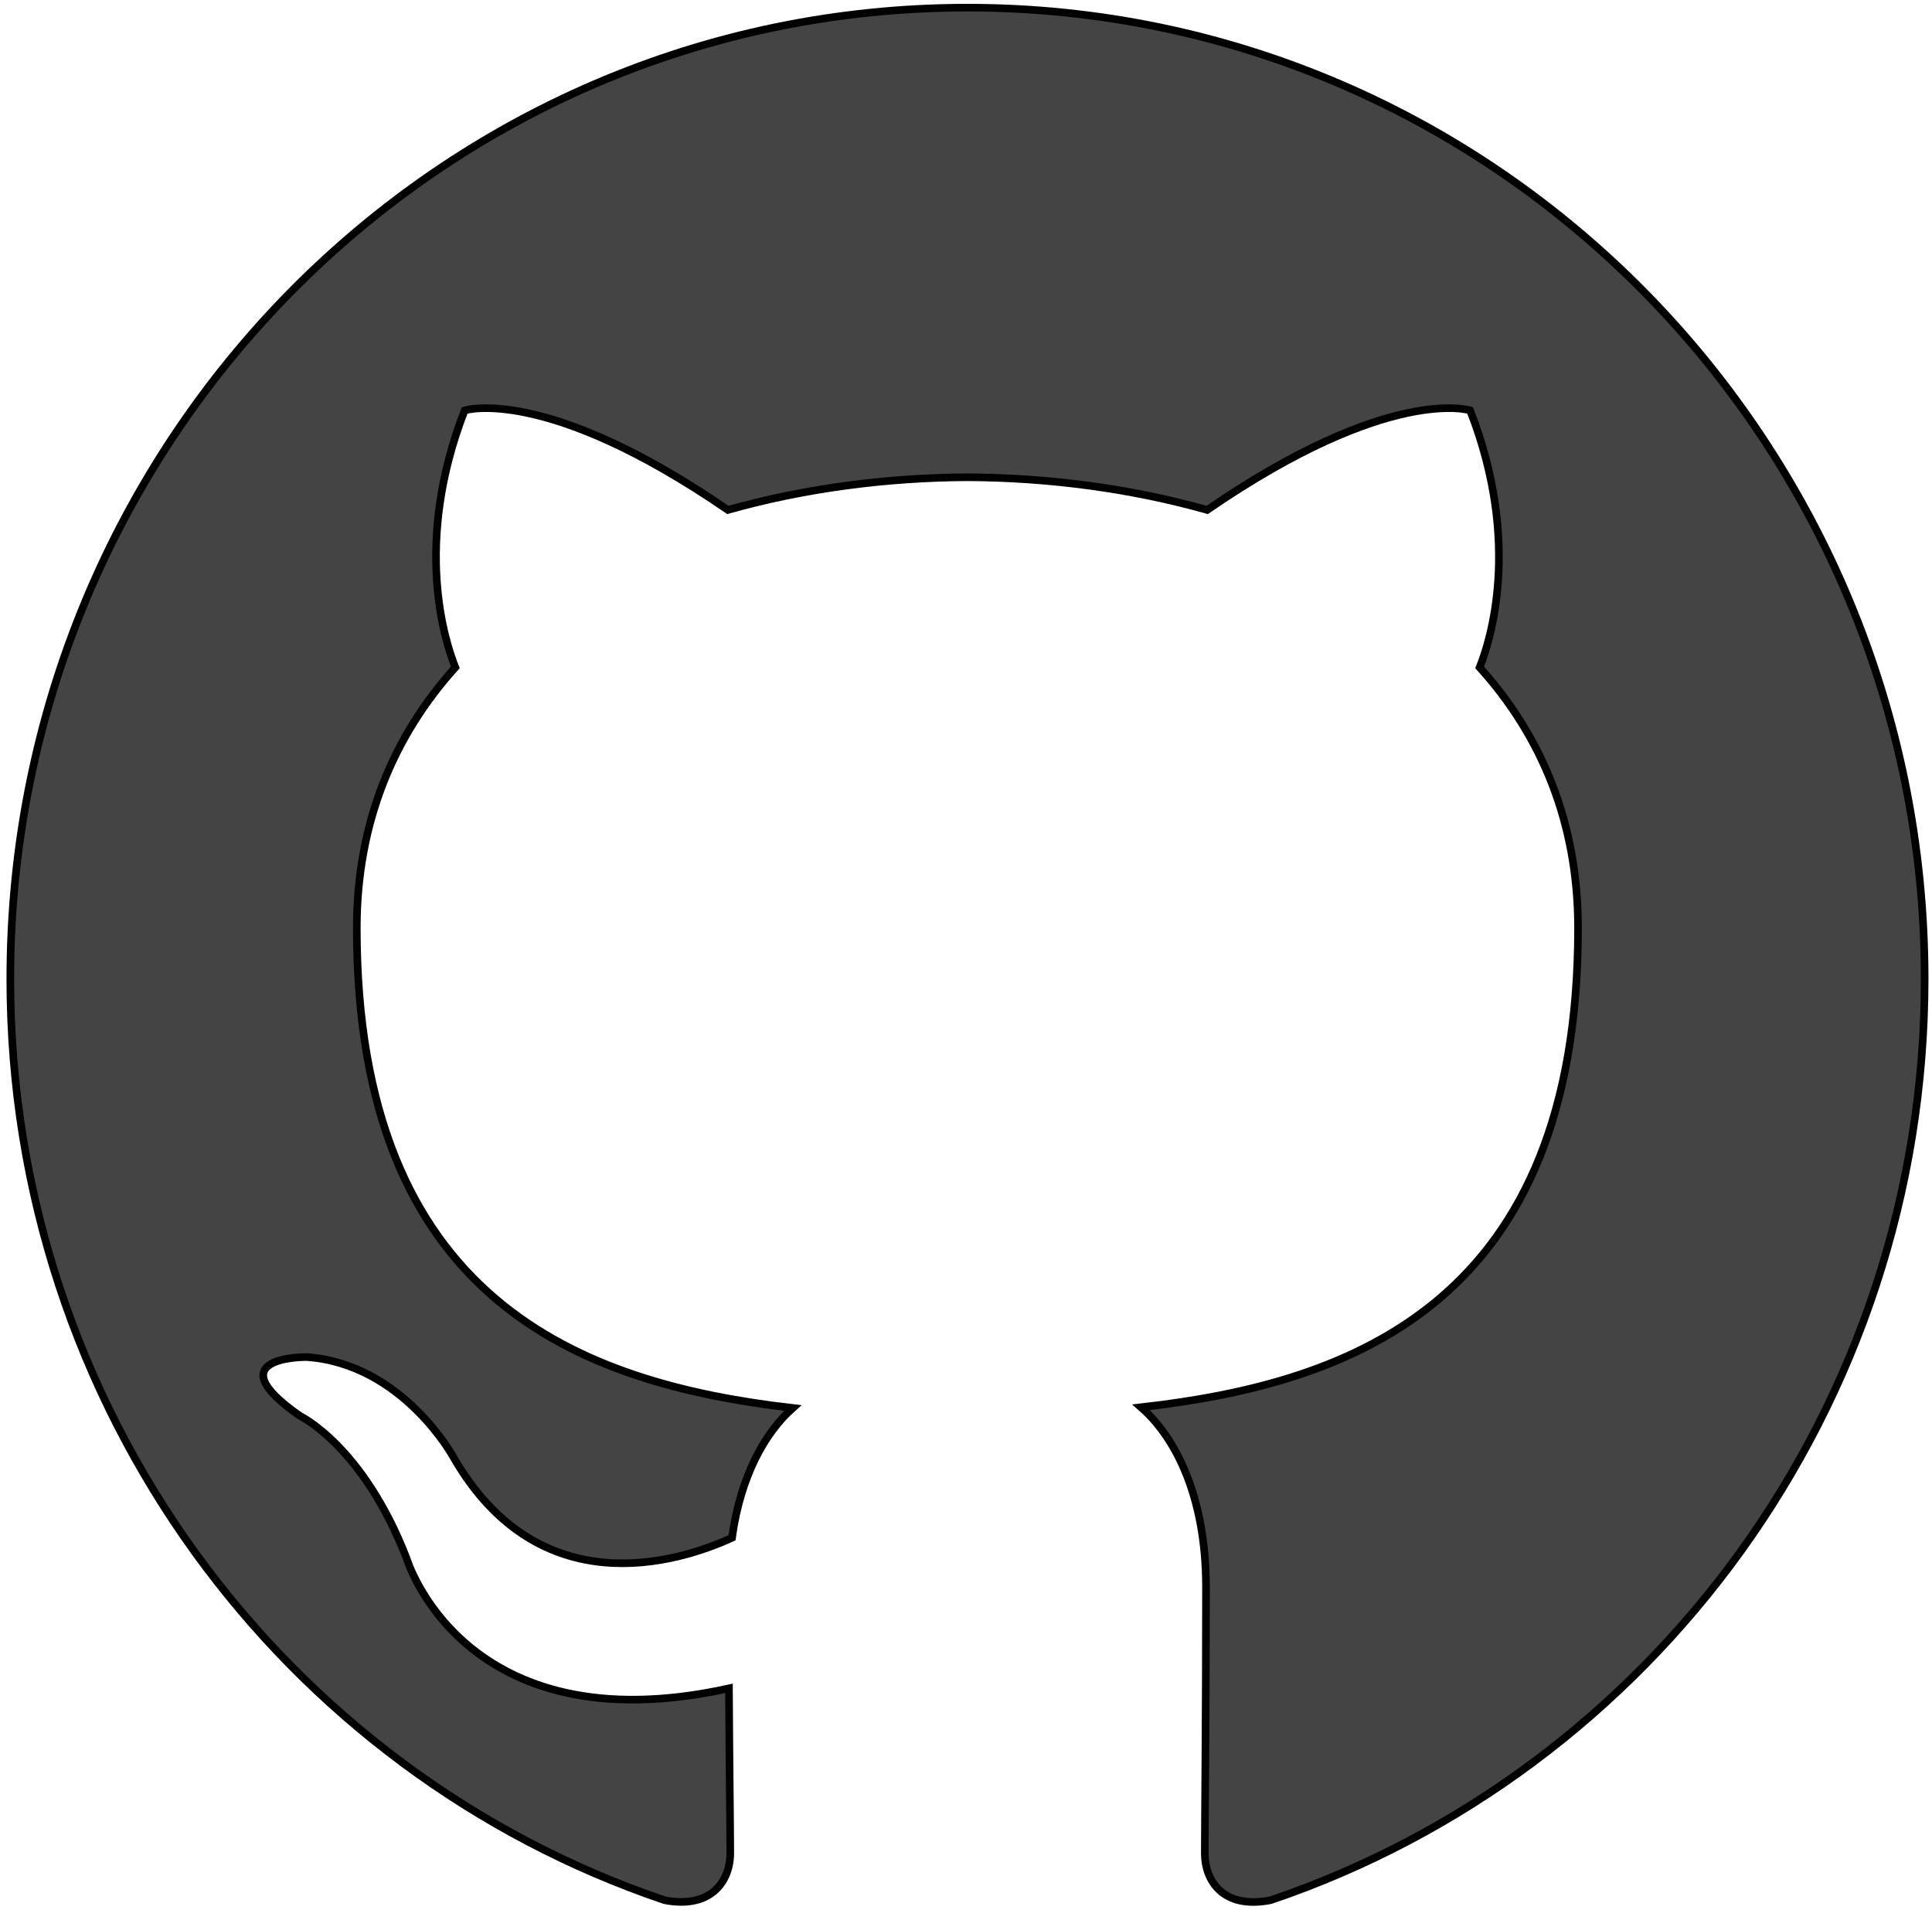
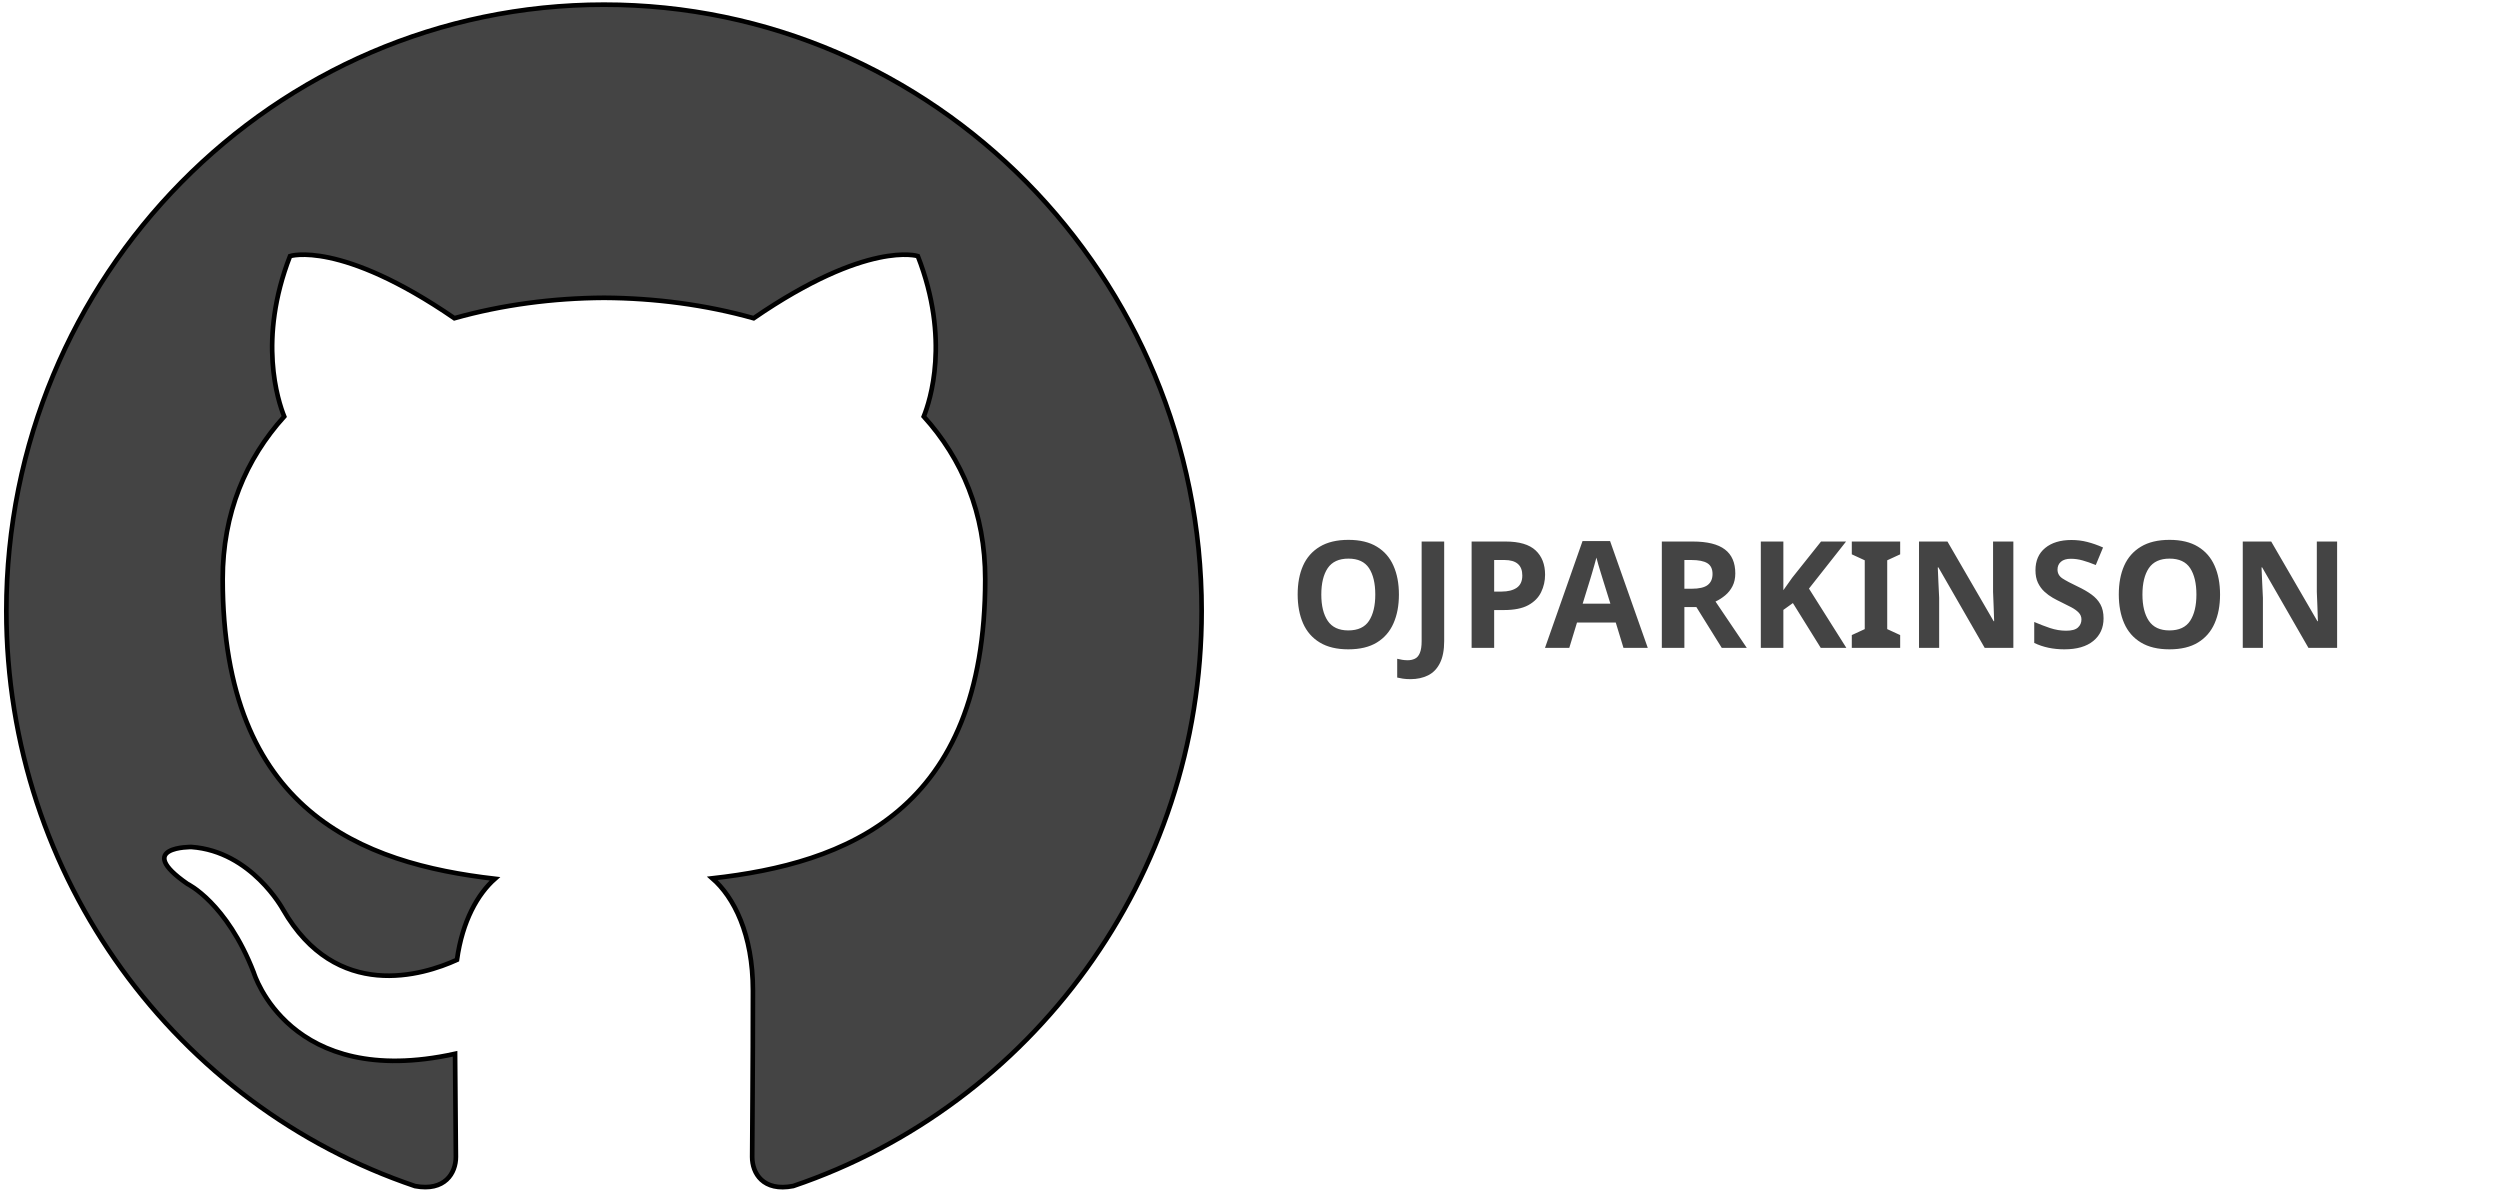
- <svg xmlns="http://www.w3.org/2000/svg" version="1.1" viewBox="0 0 254 251">
-   <g fill="none" fill-rule="evenodd">
-     <g transform="translate(-413 -1143)" fill="#444" stroke="#000">
-       <g transform="translate(320 1066)">
-         <g transform="translate(94 78)">
-           <path d="m0.354 127.66c0 56.391 36.053 104.24 86.067 121.12 6.292 1.173 8.589-2.768 8.589-6.151 0-3.032-0.11-11.058-0.173-21.709-35.007 7.715-42.392-17.113-42.392-17.113-5.718-14.744-13.968-18.669-13.968-18.669-11.428-7.923 0.865-7.763 0.865-7.763 12.623 0.902 19.269 13.156 19.269 13.156 11.231 19.507 29.455 13.874 36.627 10.603 1.14-8.25 4.396-13.874 7.991-17.066-27.944-3.223-57.32-14.169-57.32-63.084 0-13.938 4.9-25.331 12.954-34.259-1.298-3.231-5.616-16.204 1.227-33.78 0 0 10.571-3.431 34.606 13.084 10.044-2.832 20.803-4.245 31.507-4.3 10.689 0.056 21.456 1.468 31.507 4.3 24.02-16.515 34.567-13.084 34.567-13.084 6.866 17.576 2.548 30.549 1.25 33.78 8.069 8.928 12.938 20.321 12.938 34.259 0 49.035-29.423 59.829-57.454 62.989 4.514 3.941 8.541 11.728 8.541 23.64 0 17.066-0.157 30.828-0.157 35.017 0 3.415 2.265 7.388 8.652 6.135 49.967-16.914 85.988-64.728 85.988-121.1 0-70.512-56.345-127.66-125.85-127.66-69.487 0-125.83 57.149-125.83 127.66z" />
+ <svg xmlns="http://www.w3.org/2000/svg" width="537px" height="256px" viewBox="0 0 537 256" version="1.1">
+   <g id="Page-1" stroke="none" stroke-width="1" fill="none" fill-rule="evenodd">
+     <g id="Desktop-HD" transform="translate(-397, -1144)" fill="#444444">
+       <g id="link" transform="translate(302, 1066)">
+         <g id="Github" transform="translate(96, 79)">
+           <path d="M0.361,130.224 C0.361,187.747 37.141,236.554 88.162,253.775 C94.581,254.972 96.924,250.951 96.924,247.5 C96.924,244.408 96.812,236.22 96.747,225.356 C61.035,233.225 53.501,207.898 53.501,207.898 C47.668,192.858 39.251,188.854 39.251,188.854 C27.593,180.773 40.134,180.936 40.134,180.936 C53.011,181.855 59.791,194.356 59.791,194.356 C71.249,214.255 89.839,208.509 97.157,205.172 C98.32,196.757 101.642,191.019 105.308,187.764 C76.801,184.476 46.833,173.31 46.833,123.412 C46.833,109.194 51.832,97.573 60.048,88.466 C58.724,85.17 54.319,71.936 61.3,54.007 C61.3,54.007 72.083,50.508 96.603,67.354 C106.849,64.465 117.825,63.025 128.745,62.968 C139.649,63.025 150.633,64.465 160.887,67.354 C185.391,50.508 196.15,54.007 196.15,54.007 C203.155,71.936 198.75,85.17 197.426,88.466 C205.658,97.573 210.625,109.194 210.625,123.412 C210.625,173.432 180.609,184.443 152.013,187.666 C156.619,191.686 160.727,199.63 160.727,211.78 C160.727,229.189 160.566,243.228 160.566,247.5 C160.566,250.984 162.877,255.037 169.392,253.759 C220.365,236.505 257.113,187.731 257.113,130.224 C257.113,58.296 199.632,0 128.729,0 C57.842,0 0.361,58.296 0.361,130.224 Z" id="Fill-34" stroke="#000000" />
+           <text id="OJPARKINSON" font-family="Futura-Bold, Futura" font-size="32" font-weight="bold" letter-spacing="0.142">
+             <tspan x="275.88" y="138.164">OJPARKINSON</tspan>
+           </text>
        </g>
      </g>
    </g>
  </g>
</svg>
